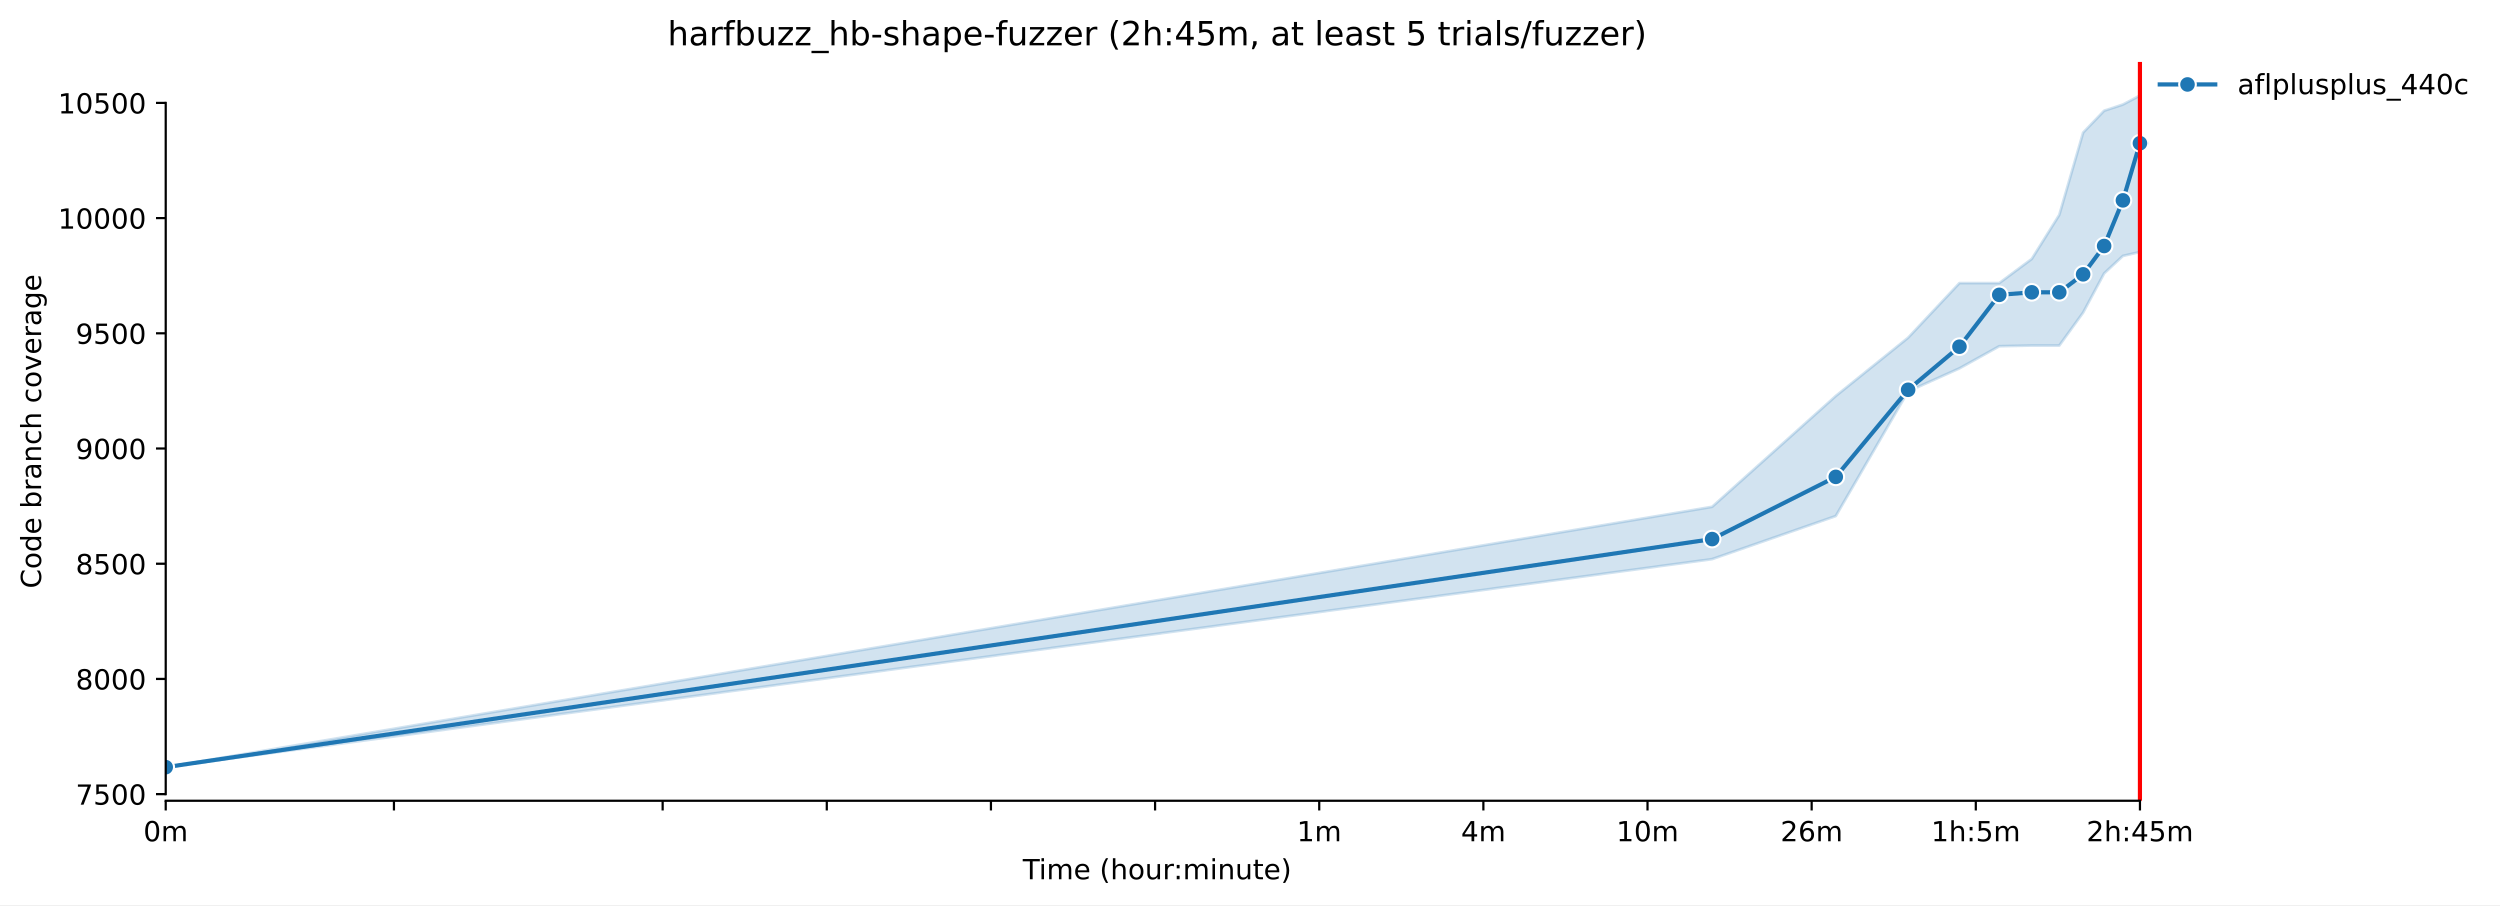
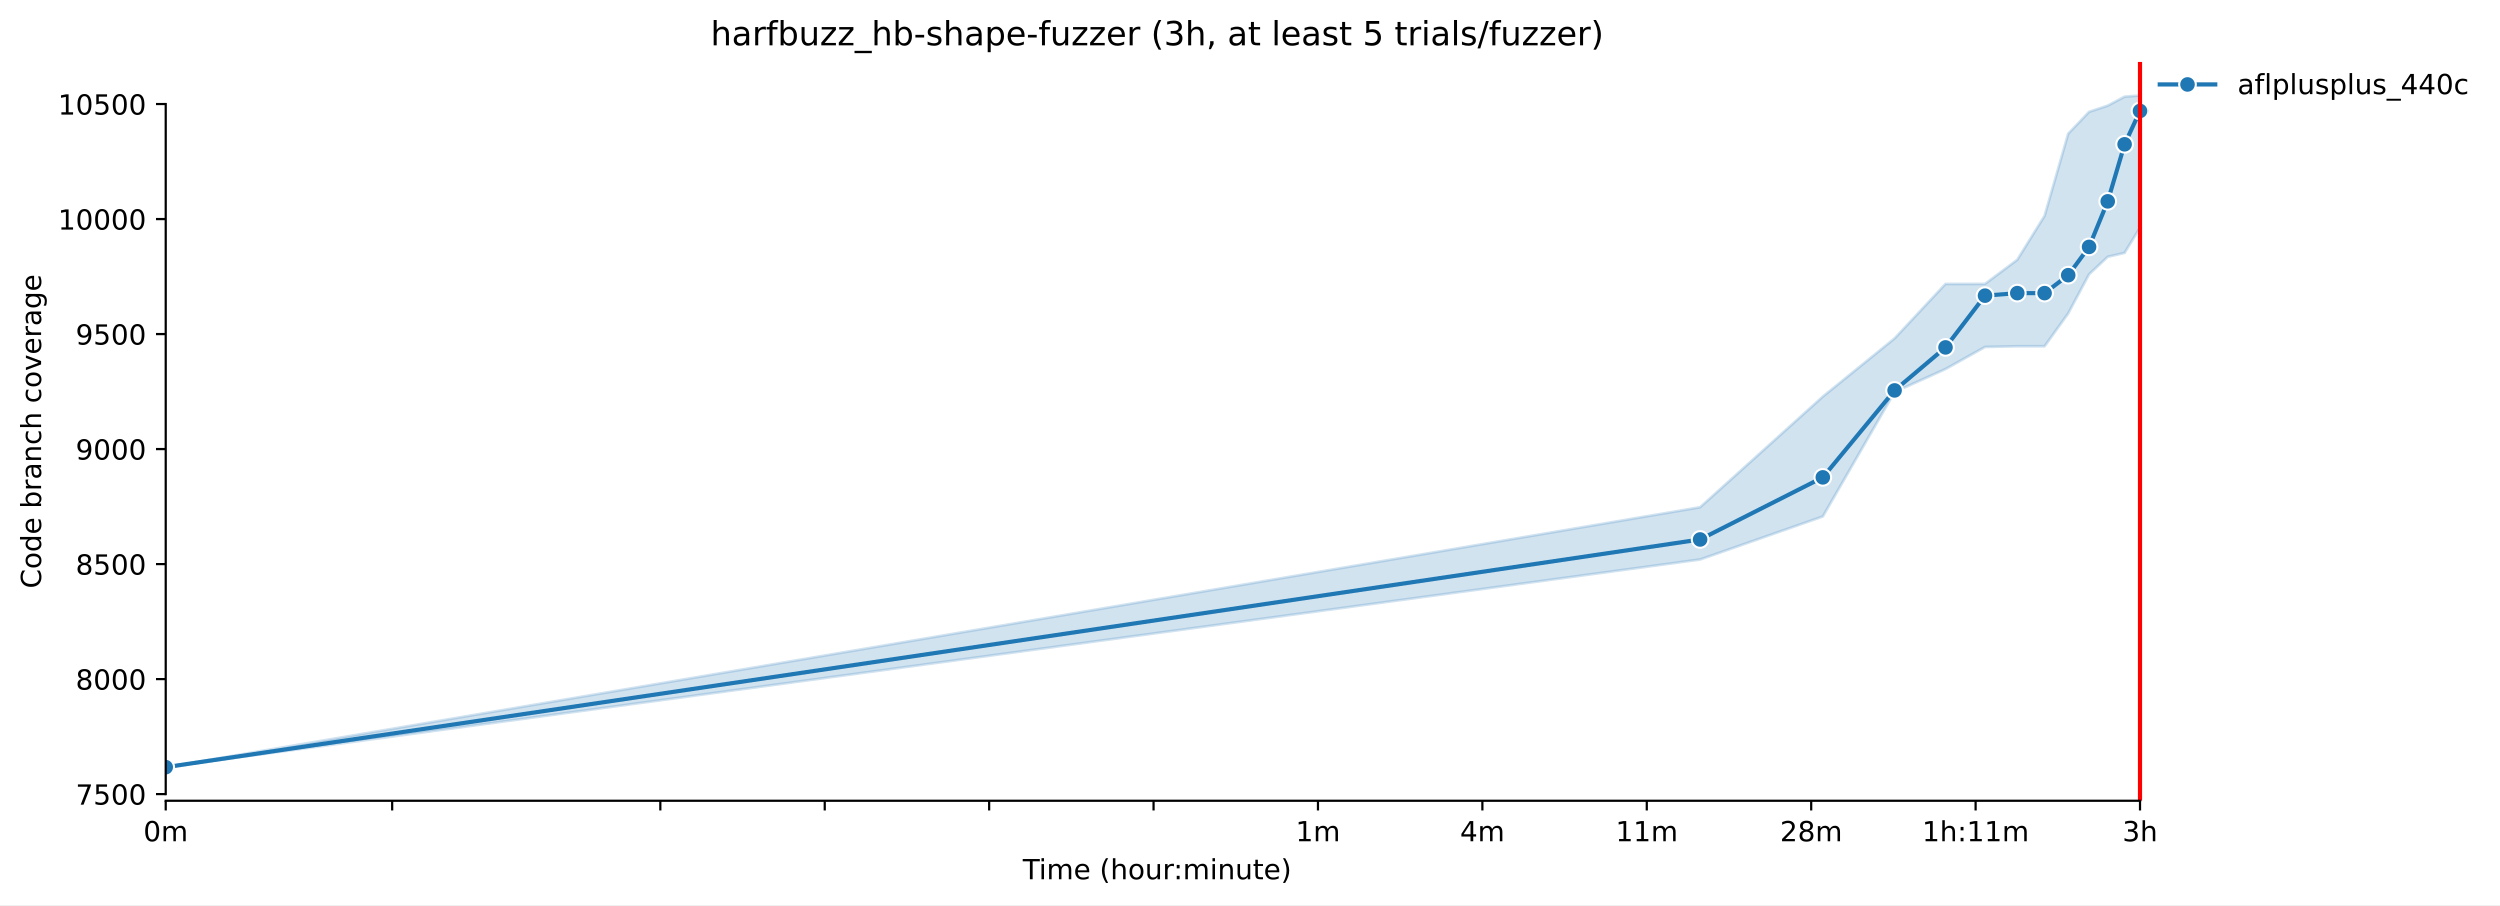
<svg xmlns="http://www.w3.org/2000/svg" xmlns:xlink="http://www.w3.org/1999/xlink" width="900.49pt" height="325.986pt" viewBox="0 0 900.49 325.986" version="1.1">
  <defs>
    <style type="text/css">*{stroke-linejoin: round; stroke-linecap: butt}</style>
  </defs>
  <g id="figure_1">
    <g id="patch_1">
      <path d="M 0 325.986  L 900.49 325.986  L 900.49 0  L 0 0  z " style="fill: #ffffff" />
    </g>
    <g id="axes_1">
      <g id="patch_2">
        <path d="M 59.691 288.43  L 773.931 288.43  L 773.931 22.318  L 59.691 22.318  z " style="fill: #ffffff" />
      </g>
      <g id="FillBetweenPolyCollection_1">
        <defs>
-           <path id="m57b47c6825" d="M 59.691 -49.652  L 59.691 -49.652  L 616.7 -124.594  L 661.243 -140.113  L 687.3 -185.011  L 705.787 -193.31  L 720.127 -201.278  L 731.843 -201.527  L 741.749 -201.527  L 750.331 -213.394  L 757.9 -227.503  L 764.67 -233.81  L 770.795 -235.221  L 770.795 -291.572  L 770.795 -291.572  L 764.67 -288.336  L 757.9 -286.095  L 750.331 -278.211  L 741.749 -248.583  L 731.843 -232.731  L 720.127 -224.017  L 705.787 -224.017  L 687.3 -204.348  L 661.243 -183.351  L 616.7 -143.433  L 59.691 -49.652  z " style="stroke: #1f77b4; stroke-opacity: 0.2" />
+           <path id="m5be5768581" d="M 59.691 -49.652  L 59.691 -49.652  L 612.373 -124.465  L 656.571 -139.958  L 682.424 -184.779  L 700.768 -193.064  L 714.997 -201.018  L 726.622 -201.266  L 736.451 -201.266  L 744.966 -213.114  L 752.476 -227.198  L 759.194 -233.495  L 765.271 -234.903  L 770.82 -244.017  L 770.82 -291.572  L 770.82 -291.572  L 765.271 -291.158  L 759.194 -287.927  L 752.476 -285.69  L 744.966 -277.819  L 736.451 -248.242  L 726.622 -232.418  L 714.997 -223.719  L 700.768 -223.719  L 682.424 -204.083  L 656.571 -183.122  L 612.373 -143.272  L 59.691 -49.652  z " style="stroke: #1f77b4; stroke-opacity: 0.2" />
        </defs>
-         <g clip-path="url(#pa9c068eea1)">
-           <use xlink:href="#m57b47c6825" x="0" y="325.986" style="fill: #1f77b4; fill-opacity: 0.2; stroke: #1f77b4; stroke-opacity: 0.2" />
+         <g clip-path="url(#p8cf4a9b696)">
+           <use xlink:href="#m5be5768581" x="0" y="325.986" style="fill: #1f77b4; fill-opacity: 0.2; stroke: #1f77b4; stroke-opacity: 0.2" />
        </g>
      </g>
      <g id="matplotlib.axis_1">
        <g id="xtick_1">
          <g id="line2d_1">
            <defs>
-               <path id="mc3b0ca93c4" d="M 0 0  L 0 3.5  " style="stroke: #000000; stroke-width: 0.8" />
+               <path id="m1647b736de" d="M 0 0  L 0 3.5  " style="stroke: #000000; stroke-width: 0.8" />
            </defs>
            <g>
-               <use xlink:href="#mc3b0ca93c4" x="59.691" y="288.43" style="stroke: #000000; stroke-width: 0.8" />
+               <use xlink:href="#m1647b736de" x="59.691" y="288.43" style="stroke: #000000; stroke-width: 0.8" />
            </g>
          </g>
          <g id="text_1">
            <g transform="translate(51.63906 303.0286) scale(0.1 -0.1)">
              <defs>
                <path id="DejaVuSans-30" d="M 2034 4250  Q 1547 4250 1301 3770  Q 1056 3291 1056 2328  Q 1056 1369 1301 889  Q 1547 409 2034 409  Q 2525 409 2770 889  Q 3016 1369 3016 2328  Q 3016 3291 2770 3770  Q 2525 4250 2034 4250  z M 2034 4750  Q 2819 4750 3233 4129  Q 3647 3509 3647 2328  Q 3647 1150 3233 529  Q 2819 -91 2034 -91  Q 1250 -91 836 529  Q 422 1150 422 2328  Q 422 3509 836 4129  Q 1250 4750 2034 4750  z " transform="scale(0.015625)" />
                <path id="DejaVuSans-6d" d="M 3328 2828  Q 3544 3216 3844 3400  Q 4144 3584 4550 3584  Q 5097 3584 5394 3201  Q 5691 2819 5691 2113  L 5691 0  L 5113 0  L 5113 2094  Q 5113 2597 4934 2840  Q 4756 3084 4391 3084  Q 3944 3084 3684 2787  Q 3425 2491 3425 1978  L 3425 0  L 2847 0  L 2847 2094  Q 2847 2600 2669 2842  Q 2491 3084 2119 3084  Q 1678 3084 1418 2786  Q 1159 2488 1159 1978  L 1159 0  L 581 0  L 581 3500  L 1159 3500  L 1159 2956  Q 1356 3278 1631 3431  Q 1906 3584 2284 3584  Q 2666 3584 2933 3390  Q 3200 3197 3328 2828  z " transform="scale(0.015625)" />
              </defs>
              <use xlink:href="#DejaVuSans-30" />
              <use xlink:href="#DejaVuSans-6d" transform="translate(63.62305 0)" />
            </g>
          </g>
        </g>
        <g id="xtick_2">
          <g id="line2d_2">
            <g>
-               <use xlink:href="#mc3b0ca93c4" x="141.897" y="288.43" style="stroke: #000000; stroke-width: 0.8" />
+               <use xlink:href="#m1647b736de" x="141.258" y="288.43" style="stroke: #000000; stroke-width: 0.8" />
            </g>
          </g>
        </g>
        <g id="xtick_3">
          <g id="line2d_3">
            <g>
-               <use xlink:href="#mc3b0ca93c4" x="238.683" y="288.43" style="stroke: #000000; stroke-width: 0.8" />
+               <use xlink:href="#m1647b736de" x="237.847" y="288.43" style="stroke: #000000; stroke-width: 0.8" />
            </g>
          </g>
        </g>
        <g id="xtick_4">
          <g id="line2d_4">
            <g>
-               <use xlink:href="#mc3b0ca93c4" x="297.807" y="288.43" style="stroke: #000000; stroke-width: 0.8" />
+               <use xlink:href="#m1647b736de" x="297.067" y="288.43" style="stroke: #000000; stroke-width: 0.8" />
            </g>
          </g>
        </g>
        <g id="xtick_5">
          <g id="line2d_5">
            <g>
-               <use xlink:href="#mc3b0ca93c4" x="356.932" y="288.43" style="stroke: #000000; stroke-width: 0.8" />
+               <use xlink:href="#m1647b736de" x="356.287" y="288.43" style="stroke: #000000; stroke-width: 0.8" />
            </g>
          </g>
        </g>
        <g id="xtick_6">
          <g id="line2d_6">
            <g>
-               <use xlink:href="#mc3b0ca93c4" x="416.056" y="288.43" style="stroke: #000000; stroke-width: 0.8" />
+               <use xlink:href="#m1647b736de" x="415.507" y="288.43" style="stroke: #000000; stroke-width: 0.8" />
            </g>
          </g>
        </g>
        <g id="xtick_7">
          <g id="line2d_7">
            <g>
-               <use xlink:href="#mc3b0ca93c4" x="475.18" y="288.43" style="stroke: #000000; stroke-width: 0.8" />
+               <use xlink:href="#m1647b736de" x="474.727" y="288.43" style="stroke: #000000; stroke-width: 0.8" />
            </g>
          </g>
          <g id="text_2">
-             <g transform="translate(467.1287 303.0286) scale(0.1 -0.1)">
+             <g transform="translate(466.675 303.0286) scale(0.1 -0.1)">
              <defs>
                <path id="DejaVuSans-31" d="M 794 531  L 1825 531  L 1825 4091  L 703 3866  L 703 4441  L 1819 4666  L 2450 4666  L 2450 531  L 3481 531  L 3481 0  L 794 0  L 794 531  z " transform="scale(0.015625)" />
              </defs>
              <use xlink:href="#DejaVuSans-31" />
              <use xlink:href="#DejaVuSans-6d" transform="translate(63.62305 0)" />
            </g>
          </g>
        </g>
        <g id="xtick_8">
          <g id="line2d_8">
            <g>
-               <use xlink:href="#mc3b0ca93c4" x="534.305" y="288.43" style="stroke: #000000; stroke-width: 0.8" />
+               <use xlink:href="#m1647b736de" x="533.946" y="288.43" style="stroke: #000000; stroke-width: 0.8" />
            </g>
          </g>
          <g id="text_3">
-             <g transform="translate(526.253 303.0286) scale(0.1 -0.1)">
+             <g transform="translate(525.8948 303.0286) scale(0.1 -0.1)">
              <defs>
                <path id="DejaVuSans-34" d="M 2419 4116  L 825 1625  L 2419 1625  L 2419 4116  z M 2253 4666  L 3047 4666  L 3047 1625  L 3713 1625  L 3713 1100  L 3047 1100  L 3047 0  L 2419 0  L 2419 1100  L 313 1100  L 313 1709  L 2253 4666  z " transform="scale(0.015625)" />
              </defs>
              <use xlink:href="#DejaVuSans-34" />
              <use xlink:href="#DejaVuSans-6d" transform="translate(63.62305 0)" />
            </g>
          </g>
        </g>
        <g id="xtick_9">
          <g id="line2d_9">
            <g>
-               <use xlink:href="#mc3b0ca93c4" x="593.429" y="288.43" style="stroke: #000000; stroke-width: 0.8" />
+               <use xlink:href="#m1647b736de" x="593.166" y="288.43" style="stroke: #000000; stroke-width: 0.8" />
            </g>
          </g>
          <g id="text_4">
-             <g transform="translate(582.196 303.0286) scale(0.1 -0.1)">
+             <g transform="translate(581.9333 303.0286) scale(0.1 -0.1)">
              <use xlink:href="#DejaVuSans-31" />
-               <use xlink:href="#DejaVuSans-30" transform="translate(63.62305 0)" />
+               <use xlink:href="#DejaVuSans-31" transform="translate(63.62305 0)" />
              <use xlink:href="#DejaVuSans-6d" transform="translate(127.2461 0)" />
            </g>
          </g>
        </g>
        <g id="xtick_10">
          <g id="line2d_10">
            <g>
-               <use xlink:href="#mc3b0ca93c4" x="652.553" y="288.43" style="stroke: #000000; stroke-width: 0.8" />
+               <use xlink:href="#m1647b736de" x="652.386" y="288.43" style="stroke: #000000; stroke-width: 0.8" />
            </g>
          </g>
          <g id="text_5">
-             <g transform="translate(641.3203 303.0286) scale(0.1 -0.1)">
+             <g transform="translate(641.1531 303.0286) scale(0.1 -0.1)">
              <defs>
                <path id="DejaVuSans-32" d="M 1228 531  L 3431 531  L 3431 0  L 469 0  L 469 531  Q 828 903 1448 1529  Q 2069 2156 2228 2338  Q 2531 2678 2651 2914  Q 2772 3150 2772 3378  Q 2772 3750 2511 3984  Q 2250 4219 1831 4219  Q 1534 4219 1204 4116  Q 875 4013 500 3803  L 500 4441  Q 881 4594 1212 4672  Q 1544 4750 1819 4750  Q 2544 4750 2975 4387  Q 3406 4025 3406 3419  Q 3406 3131 3298 2873  Q 3191 2616 2906 2266  Q 2828 2175 2409 1742  Q 1991 1309 1228 531  z " transform="scale(0.015625)" />
-                 <path id="DejaVuSans-36" d="M 2113 2584  Q 1688 2584 1439 2293  Q 1191 2003 1191 1497  Q 1191 994 1439 701  Q 1688 409 2113 409  Q 2538 409 2786 701  Q 3034 994 3034 1497  Q 3034 2003 2786 2293  Q 2538 2584 2113 2584  z M 3366 4563  L 3366 3988  Q 3128 4100 2886 4159  Q 2644 4219 2406 4219  Q 1781 4219 1451 3797  Q 1122 3375 1075 2522  Q 1259 2794 1537 2939  Q 1816 3084 2150 3084  Q 2853 3084 3261 2657  Q 3669 2231 3669 1497  Q 3669 778 3244 343  Q 2819 -91 2113 -91  Q 1303 -91 875 529  Q 447 1150 447 2328  Q 447 3434 972 4092  Q 1497 4750 2381 4750  Q 2619 4750 2861 4703  Q 3103 4656 3366 4563  z " transform="scale(0.015625)" />
+                 <path id="DejaVuSans-38" d="M 2034 2216  Q 1584 2216 1326 1975  Q 1069 1734 1069 1313  Q 1069 891 1326 650  Q 1584 409 2034 409  Q 2484 409 2743 651  Q 3003 894 3003 1313  Q 3003 1734 2745 1975  Q 2488 2216 2034 2216  z M 1403 2484  Q 997 2584 770 2862  Q 544 3141 544 3541  Q 544 4100 942 4425  Q 1341 4750 2034 4750  Q 2731 4750 3128 4425  Q 3525 4100 3525 3541  Q 3525 3141 3298 2862  Q 3072 2584 2669 2484  Q 3125 2378 3379 2068  Q 3634 1759 3634 1313  Q 3634 634 3220 271  Q 2806 -91 2034 -91  Q 1263 -91 848 271  Q 434 634 434 1313  Q 434 1759 690 2068  Q 947 2378 1403 2484  z M 1172 3481  Q 1172 3119 1398 2916  Q 1625 2713 2034 2713  Q 2441 2713 2670 2916  Q 2900 3119 2900 3481  Q 2900 3844 2670 4047  Q 2441 4250 2034 4250  Q 1625 4250 1398 4047  Q 1172 3844 1172 3481  z " transform="scale(0.015625)" />
              </defs>
              <use xlink:href="#DejaVuSans-32" />
-               <use xlink:href="#DejaVuSans-36" transform="translate(63.62305 0)" />
+               <use xlink:href="#DejaVuSans-38" transform="translate(63.62305 0)" />
              <use xlink:href="#DejaVuSans-6d" transform="translate(127.2461 0)" />
            </g>
          </g>
        </g>
        <g id="xtick_11">
          <g id="line2d_11">
            <g>
-               <use xlink:href="#mc3b0ca93c4" x="711.677" y="288.43" style="stroke: #000000; stroke-width: 0.8" />
+               <use xlink:href="#m1647b736de" x="711.606" y="288.43" style="stroke: #000000; stroke-width: 0.8" />
            </g>
          </g>
          <g id="text_6">
-             <g transform="translate(695.5915 303.0286) scale(0.1 -0.1)">
+             <g transform="translate(692.3385 303.0286) scale(0.1 -0.1)">
              <defs>
                <path id="DejaVuSans-68" d="M 3513 2113  L 3513 0  L 2938 0  L 2938 2094  Q 2938 2591 2744 2837  Q 2550 3084 2163 3084  Q 1697 3084 1428 2787  Q 1159 2491 1159 1978  L 1159 0  L 581 0  L 581 4863  L 1159 4863  L 1159 2956  Q 1366 3272 1645 3428  Q 1925 3584 2291 3584  Q 2894 3584 3203 3211  Q 3513 2838 3513 2113  z " transform="scale(0.015625)" />
                <path id="DejaVuSans-3a" d="M 750 794  L 1409 794  L 1409 0  L 750 0  L 750 794  z M 750 3309  L 1409 3309  L 1409 2516  L 750 2516  L 750 3309  z " transform="scale(0.015625)" />
-                 <path id="DejaVuSans-35" d="M 691 4666  L 3169 4666  L 3169 4134  L 1269 4134  L 1269 2991  Q 1406 3038 1543 3061  Q 1681 3084 1819 3084  Q 2600 3084 3056 2656  Q 3513 2228 3513 1497  Q 3513 744 3044 326  Q 2575 -91 1722 -91  Q 1428 -91 1123 -41  Q 819 9 494 109  L 494 744  Q 775 591 1075 516  Q 1375 441 1709 441  Q 2250 441 2565 725  Q 2881 1009 2881 1497  Q 2881 1984 2565 2268  Q 2250 2553 1709 2553  Q 1456 2553 1204 2497  Q 953 2441 691 2322  L 691 4666  z " transform="scale(0.015625)" />
              </defs>
              <use xlink:href="#DejaVuSans-31" />
              <use xlink:href="#DejaVuSans-68" transform="translate(63.62305 0)" />
              <use xlink:href="#DejaVuSans-3a" transform="translate(127.002 0)" />
-               <use xlink:href="#DejaVuSans-35" transform="translate(160.6934 0)" />
-               <use xlink:href="#DejaVuSans-6d" transform="translate(224.3164 0)" />
+               <use xlink:href="#DejaVuSans-31" transform="translate(160.6934 0)" />
+               <use xlink:href="#DejaVuSans-31" transform="translate(224.3164 0)" />
+               <use xlink:href="#DejaVuSans-6d" transform="translate(287.9395 0)" />
            </g>
          </g>
        </g>
        <g id="xtick_12">
          <g id="line2d_12">
            <g>
-               <use xlink:href="#mc3b0ca93c4" x="770.802" y="288.43" style="stroke: #000000; stroke-width: 0.8" />
+               <use xlink:href="#m1647b736de" x="770.825" y="288.43" style="stroke: #000000; stroke-width: 0.8" />
            </g>
          </g>
          <g id="text_7">
-             <g transform="translate(751.5345 303.0286) scale(0.1 -0.1)">
-               <use xlink:href="#DejaVuSans-32" />
+             <g transform="translate(764.4755 303.0286) scale(0.1 -0.1)">
+               <defs>
+                 <path id="DejaVuSans-33" d="M 2597 2516  Q 3050 2419 3304 2112  Q 3559 1806 3559 1356  Q 3559 666 3084 287  Q 2609 -91 1734 -91  Q 1441 -91 1130 -33  Q 819 25 488 141  L 488 750  Q 750 597 1062 519  Q 1375 441 1716 441  Q 2309 441 2620 675  Q 2931 909 2931 1356  Q 2931 1769 2642 2001  Q 2353 2234 1838 2234  L 1294 2234  L 1294 2753  L 1863 2753  Q 2328 2753 2575 2939  Q 2822 3125 2822 3475  Q 2822 3834 2567 4026  Q 2313 4219 1838 4219  Q 1578 4219 1281 4162  Q 984 4106 628 3988  L 628 4550  Q 988 4650 1302 4700  Q 1616 4750 1894 4750  Q 2613 4750 3031 4423  Q 3450 4097 3450 3541  Q 3450 3153 3228 2886  Q 3006 2619 2597 2516  z " transform="scale(0.015625)" />
+               </defs>
+               <use xlink:href="#DejaVuSans-33" />
              <use xlink:href="#DejaVuSans-68" transform="translate(63.62305 0)" />
-               <use xlink:href="#DejaVuSans-3a" transform="translate(127.002 0)" />
-               <use xlink:href="#DejaVuSans-34" transform="translate(160.6934 0)" />
-               <use xlink:href="#DejaVuSans-35" transform="translate(224.3164 0)" />
-               <use xlink:href="#DejaVuSans-6d" transform="translate(287.9395 0)" />
            </g>
          </g>
        </g>
        <g id="text_8">
          <g transform="translate(368.4036 316.7067) scale(0.1 -0.1)">
            <defs>
              <path id="DejaVuSans-54" d="M -19 4666  L 3928 4666  L 3928 4134  L 2272 4134  L 2272 0  L 1638 0  L 1638 4134  L -19 4134  L -19 4666  z " transform="scale(0.015625)" />
              <path id="DejaVuSans-69" d="M 603 3500  L 1178 3500  L 1178 0  L 603 0  L 603 3500  z M 603 4863  L 1178 4863  L 1178 4134  L 603 4134  L 603 4863  z " transform="scale(0.015625)" />
              <path id="DejaVuSans-65" d="M 3597 1894  L 3597 1613  L 953 1613  Q 991 1019 1311 708  Q 1631 397 2203 397  Q 2534 397 2845 478  Q 3156 559 3463 722  L 3463 178  Q 3153 47 2828 -22  Q 2503 -91 2169 -91  Q 1331 -91 842 396  Q 353 884 353 1716  Q 353 2575 817 3079  Q 1281 3584 2069 3584  Q 2775 3584 3186 3129  Q 3597 2675 3597 1894  z M 3022 2063  Q 3016 2534 2758 2815  Q 2500 3097 2075 3097  Q 1594 3097 1305 2825  Q 1016 2553 972 2059  L 3022 2063  z " transform="scale(0.015625)" />
              <path id="DejaVuSans-20" transform="scale(0.015625)" />
              <path id="DejaVuSans-28" d="M 1984 4856  Q 1566 4138 1362 3434  Q 1159 2731 1159 2009  Q 1159 1288 1364 580  Q 1569 -128 1984 -844  L 1484 -844  Q 1016 -109 783 600  Q 550 1309 550 2009  Q 550 2706 781 3412  Q 1013 4119 1484 4856  L 1984 4856  z " transform="scale(0.015625)" />
              <path id="DejaVuSans-6f" d="M 1959 3097  Q 1497 3097 1228 2736  Q 959 2375 959 1747  Q 959 1119 1226 758  Q 1494 397 1959 397  Q 2419 397 2687 759  Q 2956 1122 2956 1747  Q 2956 2369 2687 2733  Q 2419 3097 1959 3097  z M 1959 3584  Q 2709 3584 3137 3096  Q 3566 2609 3566 1747  Q 3566 888 3137 398  Q 2709 -91 1959 -91  Q 1206 -91 779 398  Q 353 888 353 1747  Q 353 2609 779 3096  Q 1206 3584 1959 3584  z " transform="scale(0.015625)" />
              <path id="DejaVuSans-75" d="M 544 1381  L 544 3500  L 1119 3500  L 1119 1403  Q 1119 906 1312 657  Q 1506 409 1894 409  Q 2359 409 2629 706  Q 2900 1003 2900 1516  L 2900 3500  L 3475 3500  L 3475 0  L 2900 0  L 2900 538  Q 2691 219 2414 64  Q 2138 -91 1772 -91  Q 1169 -91 856 284  Q 544 659 544 1381  z M 1991 3584  L 1991 3584  z " transform="scale(0.015625)" />
              <path id="DejaVuSans-72" d="M 2631 2963  Q 2534 3019 2420 3045  Q 2306 3072 2169 3072  Q 1681 3072 1420 2755  Q 1159 2438 1159 1844  L 1159 0  L 581 0  L 581 3500  L 1159 3500  L 1159 2956  Q 1341 3275 1631 3429  Q 1922 3584 2338 3584  Q 2397 3584 2469 3576  Q 2541 3569 2628 3553  L 2631 2963  z " transform="scale(0.015625)" />
              <path id="DejaVuSans-6e" d="M 3513 2113  L 3513 0  L 2938 0  L 2938 2094  Q 2938 2591 2744 2837  Q 2550 3084 2163 3084  Q 1697 3084 1428 2787  Q 1159 2491 1159 1978  L 1159 0  L 581 0  L 581 3500  L 1159 3500  L 1159 2956  Q 1366 3272 1645 3428  Q 1925 3584 2291 3584  Q 2894 3584 3203 3211  Q 3513 2838 3513 2113  z " transform="scale(0.015625)" />
              <path id="DejaVuSans-74" d="M 1172 4494  L 1172 3500  L 2356 3500  L 2356 3053  L 1172 3053  L 1172 1153  Q 1172 725 1289 603  Q 1406 481 1766 481  L 2356 481  L 2356 0  L 1766 0  Q 1100 0 847 248  Q 594 497 594 1153  L 594 3053  L 172 3053  L 172 3500  L 594 3500  L 594 4494  L 1172 4494  z " transform="scale(0.015625)" />
              <path id="DejaVuSans-29" d="M 513 4856  L 1013 4856  Q 1481 4119 1714 3412  Q 1947 2706 1947 2009  Q 1947 1309 1714 600  Q 1481 -109 1013 -844  L 513 -844  Q 928 -128 1133 580  Q 1338 1288 1338 2009  Q 1338 2731 1133 3434  Q 928 4138 513 4856  z " transform="scale(0.015625)" />
            </defs>
            <use xlink:href="#DejaVuSans-54" />
            <use xlink:href="#DejaVuSans-69" transform="translate(57.95898 0)" />
            <use xlink:href="#DejaVuSans-6d" transform="translate(85.74219 0)" />
            <use xlink:href="#DejaVuSans-65" transform="translate(183.1543 0)" />
            <use xlink:href="#DejaVuSans-20" transform="translate(244.6777 0)" />
            <use xlink:href="#DejaVuSans-28" transform="translate(276.4648 0)" />
            <use xlink:href="#DejaVuSans-68" transform="translate(315.4785 0)" />
            <use xlink:href="#DejaVuSans-6f" transform="translate(378.8574 0)" />
            <use xlink:href="#DejaVuSans-75" transform="translate(440.0391 0)" />
            <use xlink:href="#DejaVuSans-72" transform="translate(503.418 0)" />
            <use xlink:href="#DejaVuSans-3a" transform="translate(542.7812 0)" />
            <use xlink:href="#DejaVuSans-6d" transform="translate(576.4727 0)" />
            <use xlink:href="#DejaVuSans-69" transform="translate(673.8848 0)" />
            <use xlink:href="#DejaVuSans-6e" transform="translate(701.668 0)" />
            <use xlink:href="#DejaVuSans-75" transform="translate(765.0469 0)" />
            <use xlink:href="#DejaVuSans-74" transform="translate(828.4258 0)" />
            <use xlink:href="#DejaVuSans-65" transform="translate(867.6348 0)" />
            <use xlink:href="#DejaVuSans-29" transform="translate(929.1582 0)" />
          </g>
        </g>
      </g>
      <g id="matplotlib.axis_2">
        <g id="ytick_1">
          <g id="line2d_13">
            <defs>
-               <path id="m7dcc75c74d" d="M 0 0  L -3.5 0  " style="stroke: #000000; stroke-width: 0.8" />
+               <path id="m8c18993a2e" d="M 0 0  L -3.5 0  " style="stroke: #000000; stroke-width: 0.8" />
            </defs>
            <g>
-               <use xlink:href="#m7dcc75c74d" x="59.691" y="286.044" style="stroke: #000000; stroke-width: 0.8" />
+               <use xlink:href="#m8c18993a2e" x="59.691" y="286.027" style="stroke: #000000; stroke-width: 0.8" />
            </g>
          </g>
          <g id="text_9">
-             <g transform="translate(27.24063 289.8433) scale(0.1 -0.1)">
+             <g transform="translate(27.24063 289.8267) scale(0.1 -0.1)">
              <defs>
                <path id="DejaVuSans-37" d="M 525 4666  L 3525 4666  L 3525 4397  L 1831 0  L 1172 0  L 2766 4134  L 525 4134  L 525 4666  z " transform="scale(0.015625)" />
+                 <path id="DejaVuSans-35" d="M 691 4666  L 3169 4666  L 3169 4134  L 1269 4134  L 1269 2991  Q 1406 3038 1543 3061  Q 1681 3084 1819 3084  Q 2600 3084 3056 2656  Q 3513 2228 3513 1497  Q 3513 744 3044 326  Q 2575 -91 1722 -91  Q 1428 -91 1123 -41  Q 819 9 494 109  L 494 744  Q 775 591 1075 516  Q 1375 441 1709 441  Q 2250 441 2565 725  Q 2881 1009 2881 1497  Q 2881 1984 2565 2268  Q 2250 2553 1709 2553  Q 1456 2553 1204 2497  Q 953 2441 691 2322  L 691 4666  z " transform="scale(0.015625)" />
              </defs>
              <use xlink:href="#DejaVuSans-37" />
              <use xlink:href="#DejaVuSans-35" transform="translate(63.62305 0)" />
              <use xlink:href="#DejaVuSans-30" transform="translate(127.2461 0)" />
              <use xlink:href="#DejaVuSans-30" transform="translate(190.8691 0)" />
            </g>
          </g>
        </g>
        <g id="ytick_2">
          <g id="line2d_14">
            <g>
-               <use xlink:href="#m7dcc75c74d" x="59.691" y="244.548" style="stroke: #000000; stroke-width: 0.8" />
+               <use xlink:href="#m8c18993a2e" x="59.691" y="244.603" style="stroke: #000000; stroke-width: 0.8" />
            </g>
          </g>
          <g id="text_10">
-             <g transform="translate(27.24063 248.3476) scale(0.1 -0.1)">
-               <defs>
-                 <path id="DejaVuSans-38" d="M 2034 2216  Q 1584 2216 1326 1975  Q 1069 1734 1069 1313  Q 1069 891 1326 650  Q 1584 409 2034 409  Q 2484 409 2743 651  Q 3003 894 3003 1313  Q 3003 1734 2745 1975  Q 2488 2216 2034 2216  z M 1403 2484  Q 997 2584 770 2862  Q 544 3141 544 3541  Q 544 4100 942 4425  Q 1341 4750 2034 4750  Q 2731 4750 3128 4425  Q 3525 4100 3525 3541  Q 3525 3141 3298 2862  Q 3072 2584 2669 2484  Q 3125 2378 3379 2068  Q 3634 1759 3634 1313  Q 3634 634 3220 271  Q 2806 -91 2034 -91  Q 1263 -91 848 271  Q 434 634 434 1313  Q 434 1759 690 2068  Q 947 2378 1403 2484  z M 1172 3481  Q 1172 3119 1398 2916  Q 1625 2713 2034 2713  Q 2441 2713 2670 2916  Q 2900 3119 2900 3481  Q 2900 3844 2670 4047  Q 2441 4250 2034 4250  Q 1625 4250 1398 4047  Q 1172 3844 1172 3481  z " transform="scale(0.015625)" />
-               </defs>
+             <g transform="translate(27.24063 248.4021) scale(0.1 -0.1)">
              <use xlink:href="#DejaVuSans-38" />
              <use xlink:href="#DejaVuSans-30" transform="translate(63.62305 0)" />
              <use xlink:href="#DejaVuSans-30" transform="translate(127.2461 0)" />
              <use xlink:href="#DejaVuSans-30" transform="translate(190.8691 0)" />
            </g>
          </g>
        </g>
        <g id="ytick_3">
          <g id="line2d_15">
            <g>
-               <use xlink:href="#m7dcc75c74d" x="59.691" y="203.053" style="stroke: #000000; stroke-width: 0.8" />
+               <use xlink:href="#m8c18993a2e" x="59.691" y="203.178" style="stroke: #000000; stroke-width: 0.8" />
            </g>
          </g>
          <g id="text_11">
-             <g transform="translate(27.24063 206.8519) scale(0.1 -0.1)">
+             <g transform="translate(27.24063 206.9774) scale(0.1 -0.1)">
              <use xlink:href="#DejaVuSans-38" />
              <use xlink:href="#DejaVuSans-35" transform="translate(63.62305 0)" />
              <use xlink:href="#DejaVuSans-30" transform="translate(127.2461 0)" />
              <use xlink:href="#DejaVuSans-30" transform="translate(190.8691 0)" />
            </g>
          </g>
        </g>
        <g id="ytick_4">
          <g id="line2d_16">
            <g>
-               <use xlink:href="#m7dcc75c74d" x="59.691" y="161.557" style="stroke: #000000; stroke-width: 0.8" />
+               <use xlink:href="#m8c18993a2e" x="59.691" y="161.754" style="stroke: #000000; stroke-width: 0.8" />
            </g>
          </g>
          <g id="text_12">
-             <g transform="translate(27.24063 165.3562) scale(0.1 -0.1)">
+             <g transform="translate(27.24063 165.5527) scale(0.1 -0.1)">
              <defs>
                <path id="DejaVuSans-39" d="M 703 97  L 703 672  Q 941 559 1184 500  Q 1428 441 1663 441  Q 2288 441 2617 861  Q 2947 1281 2994 2138  Q 2813 1869 2534 1725  Q 2256 1581 1919 1581  Q 1219 1581 811 2004  Q 403 2428 403 3163  Q 403 3881 828 4315  Q 1253 4750 1959 4750  Q 2769 4750 3195 4129  Q 3622 3509 3622 2328  Q 3622 1225 3098 567  Q 2575 -91 1691 -91  Q 1453 -91 1209 -44  Q 966 3 703 97  z M 1959 2075  Q 2384 2075 2632 2365  Q 2881 2656 2881 3163  Q 2881 3666 2632 3958  Q 2384 4250 1959 4250  Q 1534 4250 1286 3958  Q 1038 3666 1038 3163  Q 1038 2656 1286 2365  Q 1534 2075 1959 2075  z " transform="scale(0.015625)" />
              </defs>
              <use xlink:href="#DejaVuSans-39" />
              <use xlink:href="#DejaVuSans-30" transform="translate(63.62305 0)" />
              <use xlink:href="#DejaVuSans-30" transform="translate(127.2461 0)" />
              <use xlink:href="#DejaVuSans-30" transform="translate(190.8691 0)" />
            </g>
          </g>
        </g>
        <g id="ytick_5">
          <g id="line2d_17">
            <g>
-               <use xlink:href="#m7dcc75c74d" x="59.691" y="120.061" style="stroke: #000000; stroke-width: 0.8" />
+               <use xlink:href="#m8c18993a2e" x="59.691" y="120.329" style="stroke: #000000; stroke-width: 0.8" />
            </g>
          </g>
          <g id="text_13">
-             <g transform="translate(27.24063 123.8605) scale(0.1 -0.1)">
+             <g transform="translate(27.24063 124.1281) scale(0.1 -0.1)">
              <use xlink:href="#DejaVuSans-39" />
              <use xlink:href="#DejaVuSans-35" transform="translate(63.62305 0)" />
              <use xlink:href="#DejaVuSans-30" transform="translate(127.2461 0)" />
              <use xlink:href="#DejaVuSans-30" transform="translate(190.8691 0)" />
            </g>
          </g>
        </g>
        <g id="ytick_6">
          <g id="line2d_18">
            <g>
-               <use xlink:href="#m7dcc75c74d" x="59.691" y="78.566" style="stroke: #000000; stroke-width: 0.8" />
+               <use xlink:href="#m8c18993a2e" x="59.691" y="78.904" style="stroke: #000000; stroke-width: 0.8" />
            </g>
          </g>
          <g id="text_14">
-             <g transform="translate(20.87813 82.36478) scale(0.1 -0.1)">
+             <g transform="translate(20.87813 82.70343) scale(0.1 -0.1)">
              <use xlink:href="#DejaVuSans-31" />
              <use xlink:href="#DejaVuSans-30" transform="translate(63.62305 0)" />
              <use xlink:href="#DejaVuSans-30" transform="translate(127.2461 0)" />
              <use xlink:href="#DejaVuSans-30" transform="translate(190.8691 0)" />
              <use xlink:href="#DejaVuSans-30" transform="translate(254.4922 0)" />
            </g>
          </g>
        </g>
        <g id="ytick_7">
          <g id="line2d_19">
            <g>
-               <use xlink:href="#m7dcc75c74d" x="59.691" y="37.07" style="stroke: #000000; stroke-width: 0.8" />
+               <use xlink:href="#m8c18993a2e" x="59.691" y="37.48" style="stroke: #000000; stroke-width: 0.8" />
            </g>
          </g>
          <g id="text_15">
-             <g transform="translate(20.87813 40.86907) scale(0.1 -0.1)">
+             <g transform="translate(20.87813 41.27877) scale(0.1 -0.1)">
              <use xlink:href="#DejaVuSans-31" />
              <use xlink:href="#DejaVuSans-30" transform="translate(63.62305 0)" />
              <use xlink:href="#DejaVuSans-35" transform="translate(127.2461 0)" />
              <use xlink:href="#DejaVuSans-30" transform="translate(190.8691 0)" />
              <use xlink:href="#DejaVuSans-30" transform="translate(254.4922 0)" />
            </g>
          </g>
        </g>
        <g id="text_16">
          <g transform="translate(14.79844 211.9491) rotate(-90) scale(0.1 -0.1)">
            <defs>
              <path id="DejaVuSans-43" d="M 4122 4306  L 4122 3641  Q 3803 3938 3442 4084  Q 3081 4231 2675 4231  Q 1875 4231 1450 3742  Q 1025 3253 1025 2328  Q 1025 1406 1450 917  Q 1875 428 2675 428  Q 3081 428 3442 575  Q 3803 722 4122 1019  L 4122 359  Q 3791 134 3420 21  Q 3050 -91 2638 -91  Q 1578 -91 968 557  Q 359 1206 359 2328  Q 359 3453 968 4101  Q 1578 4750 2638 4750  Q 3056 4750 3426 4639  Q 3797 4528 4122 4306  z " transform="scale(0.015625)" />
              <path id="DejaVuSans-64" d="M 2906 2969  L 2906 4863  L 3481 4863  L 3481 0  L 2906 0  L 2906 525  Q 2725 213 2448 61  Q 2172 -91 1784 -91  Q 1150 -91 751 415  Q 353 922 353 1747  Q 353 2572 751 3078  Q 1150 3584 1784 3584  Q 2172 3584 2448 3432  Q 2725 3281 2906 2969  z M 947 1747  Q 947 1113 1208 752  Q 1469 391 1925 391  Q 2381 391 2643 752  Q 2906 1113 2906 1747  Q 2906 2381 2643 2742  Q 2381 3103 1925 3103  Q 1469 3103 1208 2742  Q 947 2381 947 1747  z " transform="scale(0.015625)" />
              <path id="DejaVuSans-62" d="M 3116 1747  Q 3116 2381 2855 2742  Q 2594 3103 2138 3103  Q 1681 3103 1420 2742  Q 1159 2381 1159 1747  Q 1159 1113 1420 752  Q 1681 391 2138 391  Q 2594 391 2855 752  Q 3116 1113 3116 1747  z M 1159 2969  Q 1341 3281 1617 3432  Q 1894 3584 2278 3584  Q 2916 3584 3314 3078  Q 3713 2572 3713 1747  Q 3713 922 3314 415  Q 2916 -91 2278 -91  Q 1894 -91 1617 61  Q 1341 213 1159 525  L 1159 0  L 581 0  L 581 4863  L 1159 4863  L 1159 2969  z " transform="scale(0.015625)" />
              <path id="DejaVuSans-61" d="M 2194 1759  Q 1497 1759 1228 1600  Q 959 1441 959 1056  Q 959 750 1161 570  Q 1363 391 1709 391  Q 2188 391 2477 730  Q 2766 1069 2766 1631  L 2766 1759  L 2194 1759  z M 3341 1997  L 3341 0  L 2766 0  L 2766 531  Q 2569 213 2275 61  Q 1981 -91 1556 -91  Q 1019 -91 701 211  Q 384 513 384 1019  Q 384 1609 779 1909  Q 1175 2209 1959 2209  L 2766 2209  L 2766 2266  Q 2766 2663 2505 2880  Q 2244 3097 1772 3097  Q 1472 3097 1187 3025  Q 903 2953 641 2809  L 641 3341  Q 956 3463 1253 3523  Q 1550 3584 1831 3584  Q 2591 3584 2966 3190  Q 3341 2797 3341 1997  z " transform="scale(0.015625)" />
              <path id="DejaVuSans-63" d="M 3122 3366  L 3122 2828  Q 2878 2963 2633 3030  Q 2388 3097 2138 3097  Q 1578 3097 1268 2742  Q 959 2388 959 1747  Q 959 1106 1268 751  Q 1578 397 2138 397  Q 2388 397 2633 464  Q 2878 531 3122 666  L 3122 134  Q 2881 22 2623 -34  Q 2366 -91 2075 -91  Q 1284 -91 818 406  Q 353 903 353 1747  Q 353 2603 823 3093  Q 1294 3584 2113 3584  Q 2378 3584 2631 3529  Q 2884 3475 3122 3366  z " transform="scale(0.015625)" />
              <path id="DejaVuSans-76" d="M 191 3500  L 800 3500  L 1894 563  L 2988 3500  L 3597 3500  L 2284 0  L 1503 0  L 191 3500  z " transform="scale(0.015625)" />
              <path id="DejaVuSans-67" d="M 2906 1791  Q 2906 2416 2648 2759  Q 2391 3103 1925 3103  Q 1463 3103 1205 2759  Q 947 2416 947 1791  Q 947 1169 1205 825  Q 1463 481 1925 481  Q 2391 481 2648 825  Q 2906 1169 2906 1791  z M 3481 434  Q 3481 -459 3084 -895  Q 2688 -1331 1869 -1331  Q 1566 -1331 1297 -1286  Q 1028 -1241 775 -1147  L 775 -588  Q 1028 -725 1275 -790  Q 1522 -856 1778 -856  Q 2344 -856 2625 -561  Q 2906 -266 2906 331  L 2906 616  Q 2728 306 2450 153  Q 2172 0 1784 0  Q 1141 0 747 490  Q 353 981 353 1791  Q 353 2603 747 3093  Q 1141 3584 1784 3584  Q 2172 3584 2450 3431  Q 2728 3278 2906 2969  L 2906 3500  L 3481 3500  L 3481 434  z " transform="scale(0.015625)" />
            </defs>
            <use xlink:href="#DejaVuSans-43" />
            <use xlink:href="#DejaVuSans-6f" transform="translate(69.82422 0)" />
            <use xlink:href="#DejaVuSans-64" transform="translate(131.0059 0)" />
            <use xlink:href="#DejaVuSans-65" transform="translate(194.4824 0)" />
            <use xlink:href="#DejaVuSans-20" transform="translate(256.0059 0)" />
            <use xlink:href="#DejaVuSans-62" transform="translate(287.793 0)" />
            <use xlink:href="#DejaVuSans-72" transform="translate(351.2695 0)" />
            <use xlink:href="#DejaVuSans-61" transform="translate(392.3828 0)" />
            <use xlink:href="#DejaVuSans-6e" transform="translate(453.6621 0)" />
            <use xlink:href="#DejaVuSans-63" transform="translate(517.041 0)" />
            <use xlink:href="#DejaVuSans-68" transform="translate(572.0215 0)" />
            <use xlink:href="#DejaVuSans-20" transform="translate(635.4004 0)" />
            <use xlink:href="#DejaVuSans-63" transform="translate(667.1875 0)" />
            <use xlink:href="#DejaVuSans-6f" transform="translate(722.168 0)" />
            <use xlink:href="#DejaVuSans-76" transform="translate(783.3496 0)" />
            <use xlink:href="#DejaVuSans-65" transform="translate(842.5293 0)" />
            <use xlink:href="#DejaVuSans-72" transform="translate(904.0527 0)" />
            <use xlink:href="#DejaVuSans-61" transform="translate(945.166 0)" />
            <use xlink:href="#DejaVuSans-67" transform="translate(1006.445 0)" />
            <use xlink:href="#DejaVuSans-65" transform="translate(1069.922 0)" />
          </g>
        </g>
      </g>
      <g id="line2d_20">
-         <path d="M 59.691 276.334  L 616.7 194.173  L 661.243 171.765  L 687.3 140.394  L 705.787 124.875  L 720.127 106.202  L 731.843 105.289  L 741.749 105.289  L 750.331 98.815  L 757.9 88.608  L 764.67 72.175  L 770.795 51.593  " clip-path="url(#pa9c068eea1)" style="fill: none; stroke: #1f77b4; stroke-width: 1.5; stroke-linecap: square" />
+         <path d="M 59.691 276.334  L 612.373 194.313  L 656.571 171.944  L 682.424 140.627  L 700.768 125.134  L 714.997 106.493  L 726.622 105.582  L 736.451 105.582  L 744.966 99.119  L 752.476 88.929  L 759.194 72.525  L 765.271 51.978  L 770.82 39.965  " clip-path="url(#p8cf4a9b696)" style="fill: none; stroke: #1f77b4; stroke-width: 1.5; stroke-linecap: square" />
        <defs>
-           <path id="m521d68a36e" d="M 0 3  C 0.796 3 1.559 2.684 2.121 2.121  C 2.684 1.559 3 0.796 3 0  C 3 -0.796 2.684 -1.559 2.121 -2.121  C 1.559 -2.684 0.796 -3 0 -3  C -0.796 -3 -1.559 -2.684 -2.121 -2.121  C -2.684 -1.559 -3 -0.796 -3 0  C -3 0.796 -2.684 1.559 -2.121 2.121  C -1.559 2.684 -0.796 3 0 3  z " style="stroke: #ffffff; stroke-width: 0.75" />
+           <path id="mc65887b98f" d="M 0 3  C 0.796 3 1.559 2.684 2.121 2.121  C 2.684 1.559 3 0.796 3 0  C 3 -0.796 2.684 -1.559 2.121 -2.121  C 1.559 -2.684 0.796 -3 0 -3  C -0.796 -3 -1.559 -2.684 -2.121 -2.121  C -2.684 -1.559 -3 -0.796 -3 0  C -3 0.796 -2.684 1.559 -2.121 2.121  C -1.559 2.684 -0.796 3 0 3  z " style="stroke: #ffffff; stroke-width: 0.75" />
        </defs>
-         <g clip-path="url(#pa9c068eea1)">
-           <use xlink:href="#m521d68a36e" x="59.691" y="276.334" style="fill: #1f77b4; stroke: #ffffff; stroke-width: 0.75" />
-           <use xlink:href="#m521d68a36e" x="616.7" y="194.173" style="fill: #1f77b4; stroke: #ffffff; stroke-width: 0.75" />
-           <use xlink:href="#m521d68a36e" x="661.243" y="171.765" style="fill: #1f77b4; stroke: #ffffff; stroke-width: 0.75" />
-           <use xlink:href="#m521d68a36e" x="687.3" y="140.394" style="fill: #1f77b4; stroke: #ffffff; stroke-width: 0.75" />
-           <use xlink:href="#m521d68a36e" x="705.787" y="124.875" style="fill: #1f77b4; stroke: #ffffff; stroke-width: 0.75" />
-           <use xlink:href="#m521d68a36e" x="720.127" y="106.202" style="fill: #1f77b4; stroke: #ffffff; stroke-width: 0.75" />
-           <use xlink:href="#m521d68a36e" x="731.843" y="105.289" style="fill: #1f77b4; stroke: #ffffff; stroke-width: 0.75" />
-           <use xlink:href="#m521d68a36e" x="741.749" y="105.289" style="fill: #1f77b4; stroke: #ffffff; stroke-width: 0.75" />
-           <use xlink:href="#m521d68a36e" x="750.331" y="98.815" style="fill: #1f77b4; stroke: #ffffff; stroke-width: 0.75" />
-           <use xlink:href="#m521d68a36e" x="757.9" y="88.608" style="fill: #1f77b4; stroke: #ffffff; stroke-width: 0.75" />
-           <use xlink:href="#m521d68a36e" x="764.67" y="72.175" style="fill: #1f77b4; stroke: #ffffff; stroke-width: 0.75" />
-           <use xlink:href="#m521d68a36e" x="770.795" y="51.593" style="fill: #1f77b4; stroke: #ffffff; stroke-width: 0.75" />
+         <g clip-path="url(#p8cf4a9b696)">
+           <use xlink:href="#mc65887b98f" x="59.691" y="276.334" style="fill: #1f77b4; stroke: #ffffff; stroke-width: 0.75" />
+           <use xlink:href="#mc65887b98f" x="612.373" y="194.313" style="fill: #1f77b4; stroke: #ffffff; stroke-width: 0.75" />
+           <use xlink:href="#mc65887b98f" x="656.571" y="171.944" style="fill: #1f77b4; stroke: #ffffff; stroke-width: 0.75" />
+           <use xlink:href="#mc65887b98f" x="682.424" y="140.627" style="fill: #1f77b4; stroke: #ffffff; stroke-width: 0.75" />
+           <use xlink:href="#mc65887b98f" x="700.768" y="125.134" style="fill: #1f77b4; stroke: #ffffff; stroke-width: 0.75" />
+           <use xlink:href="#mc65887b98f" x="714.997" y="106.493" style="fill: #1f77b4; stroke: #ffffff; stroke-width: 0.75" />
+           <use xlink:href="#mc65887b98f" x="726.622" y="105.582" style="fill: #1f77b4; stroke: #ffffff; stroke-width: 0.75" />
+           <use xlink:href="#mc65887b98f" x="736.451" y="105.582" style="fill: #1f77b4; stroke: #ffffff; stroke-width: 0.75" />
+           <use xlink:href="#mc65887b98f" x="744.966" y="99.119" style="fill: #1f77b4; stroke: #ffffff; stroke-width: 0.75" />
+           <use xlink:href="#mc65887b98f" x="752.476" y="88.929" style="fill: #1f77b4; stroke: #ffffff; stroke-width: 0.75" />
+           <use xlink:href="#mc65887b98f" x="759.194" y="72.525" style="fill: #1f77b4; stroke: #ffffff; stroke-width: 0.75" />
+           <use xlink:href="#mc65887b98f" x="765.271" y="51.978" style="fill: #1f77b4; stroke: #ffffff; stroke-width: 0.75" />
+           <use xlink:href="#mc65887b98f" x="770.82" y="39.965" style="fill: #1f77b4; stroke: #ffffff; stroke-width: 0.75" />
        </g>
      </g>
      <g id="line2d_21" />
      <g id="line2d_22">
-         <path d="M 770.795 288.43  L 770.795 22.318  " clip-path="url(#pa9c068eea1)" style="fill: none; stroke: #ff0000; stroke-width: 1.5; stroke-linecap: square" />
+         <path d="M 770.82 288.43  L 770.82 22.318  " clip-path="url(#p8cf4a9b696)" style="fill: none; stroke: #ff0000; stroke-width: 1.5; stroke-linecap: square" />
      </g>
      <g id="patch_3">
-         <path d="M 59.691 286.044  L 59.691 37.07  " style="fill: none; stroke: #000000; stroke-width: 0.8; stroke-linejoin: miter; stroke-linecap: square" />
+         <path d="M 59.691 286.027  L 59.691 37.48  " style="fill: none; stroke: #000000; stroke-width: 0.8; stroke-linejoin: miter; stroke-linecap: square" />
      </g>
      <g id="patch_4">
-         <path d="M 59.691 288.43  L 770.802 288.43  " style="fill: none; stroke: #000000; stroke-width: 0.8; stroke-linejoin: miter; stroke-linecap: square" />
+         <path d="M 59.691 288.43  L 770.825 288.43  " style="fill: none; stroke: #000000; stroke-width: 0.8; stroke-linejoin: miter; stroke-linecap: square" />
      </g>
      <g id="text_17">
-         <g transform="translate(240.4734 16.31812) scale(0.12 -0.12)">
+         <g transform="translate(255.9741 16.31812) scale(0.12 -0.12)">
          <defs>
            <path id="DejaVuSans-66" d="M 2375 4863  L 2375 4384  L 1825 4384  Q 1516 4384 1395 4259  Q 1275 4134 1275 3809  L 1275 3500  L 2222 3500  L 2222 3053  L 1275 3053  L 1275 0  L 697 0  L 697 3053  L 147 3053  L 147 3500  L 697 3500  L 697 3744  Q 697 4328 969 4595  Q 1241 4863 1831 4863  L 2375 4863  z " transform="scale(0.015625)" />
            <path id="DejaVuSans-7a" d="M 353 3500  L 3084 3500  L 3084 2975  L 922 459  L 3084 459  L 3084 0  L 275 0  L 275 525  L 2438 3041  L 353 3041  L 353 3500  z " transform="scale(0.015625)" />
            <path id="DejaVuSans-5f" d="M 3263 -1063  L 3263 -1509  L -63 -1509  L -63 -1063  L 3263 -1063  z " transform="scale(0.015625)" />
            <path id="DejaVuSans-2d" d="M 313 2009  L 1997 2009  L 1997 1497  L 313 1497  L 313 2009  z " transform="scale(0.015625)" />
            <path id="DejaVuSans-73" d="M 2834 3397  L 2834 2853  Q 2591 2978 2328 3040  Q 2066 3103 1784 3103  Q 1356 3103 1142 2972  Q 928 2841 928 2578  Q 928 2378 1081 2264  Q 1234 2150 1697 2047  L 1894 2003  Q 2506 1872 2764 1633  Q 3022 1394 3022 966  Q 3022 478 2636 193  Q 2250 -91 1575 -91  Q 1294 -91 989 -36  Q 684 19 347 128  L 347 722  Q 666 556 975 473  Q 1284 391 1588 391  Q 1994 391 2212 530  Q 2431 669 2431 922  Q 2431 1156 2273 1281  Q 2116 1406 1581 1522  L 1381 1569  Q 847 1681 609 1914  Q 372 2147 372 2553  Q 372 3047 722 3315  Q 1072 3584 1716 3584  Q 2034 3584 2315 3537  Q 2597 3491 2834 3397  z " transform="scale(0.015625)" />
            <path id="DejaVuSans-70" d="M 1159 525  L 1159 -1331  L 581 -1331  L 581 3500  L 1159 3500  L 1159 2969  Q 1341 3281 1617 3432  Q 1894 3584 2278 3584  Q 2916 3584 3314 3078  Q 3713 2572 3713 1747  Q 3713 922 3314 415  Q 2916 -91 2278 -91  Q 1894 -91 1617 61  Q 1341 213 1159 525  z M 3116 1747  Q 3116 2381 2855 2742  Q 2594 3103 2138 3103  Q 1681 3103 1420 2742  Q 1159 2381 1159 1747  Q 1159 1113 1420 752  Q 1681 391 2138 391  Q 2594 391 2855 752  Q 3116 1113 3116 1747  z " transform="scale(0.015625)" />
            <path id="DejaVuSans-2c" d="M 750 794  L 1409 794  L 1409 256  L 897 -744  L 494 -744  L 750 256  L 750 794  z " transform="scale(0.015625)" />
            <path id="DejaVuSans-6c" d="M 603 4863  L 1178 4863  L 1178 0  L 603 0  L 603 4863  z " transform="scale(0.015625)" />
            <path id="DejaVuSans-2f" d="M 1625 4666  L 2156 4666  L 531 -594  L 0 -594  L 1625 4666  z " transform="scale(0.015625)" />
          </defs>
          <use xlink:href="#DejaVuSans-68" />
          <use xlink:href="#DejaVuSans-61" transform="translate(63.37891 0)" />
          <use xlink:href="#DejaVuSans-72" transform="translate(124.6582 0)" />
          <use xlink:href="#DejaVuSans-66" transform="translate(165.7715 0)" />
          <use xlink:href="#DejaVuSans-62" transform="translate(200.9766 0)" />
          <use xlink:href="#DejaVuSans-75" transform="translate(264.4531 0)" />
          <use xlink:href="#DejaVuSans-7a" transform="translate(327.832 0)" />
          <use xlink:href="#DejaVuSans-7a" transform="translate(380.3223 0)" />
          <use xlink:href="#DejaVuSans-5f" transform="translate(432.8125 0)" />
          <use xlink:href="#DejaVuSans-68" transform="translate(482.8125 0)" />
          <use xlink:href="#DejaVuSans-62" transform="translate(546.1914 0)" />
          <use xlink:href="#DejaVuSans-2d" transform="translate(609.668 0)" />
          <use xlink:href="#DejaVuSans-73" transform="translate(645.752 0)" />
          <use xlink:href="#DejaVuSans-68" transform="translate(697.8516 0)" />
          <use xlink:href="#DejaVuSans-61" transform="translate(761.2305 0)" />
          <use xlink:href="#DejaVuSans-70" transform="translate(822.5098 0)" />
          <use xlink:href="#DejaVuSans-65" transform="translate(885.9863 0)" />
          <use xlink:href="#DejaVuSans-2d" transform="translate(947.5098 0)" />
          <use xlink:href="#DejaVuSans-66" transform="translate(983.5938 0)" />
          <use xlink:href="#DejaVuSans-75" transform="translate(1018.799 0)" />
          <use xlink:href="#DejaVuSans-7a" transform="translate(1082.178 0)" />
          <use xlink:href="#DejaVuSans-7a" transform="translate(1134.668 0)" />
          <use xlink:href="#DejaVuSans-65" transform="translate(1187.158 0)" />
          <use xlink:href="#DejaVuSans-72" transform="translate(1248.682 0)" />
          <use xlink:href="#DejaVuSans-20" transform="translate(1289.795 0)" />
          <use xlink:href="#DejaVuSans-28" transform="translate(1321.582 0)" />
-           <use xlink:href="#DejaVuSans-32" transform="translate(1360.596 0)" />
+           <use xlink:href="#DejaVuSans-33" transform="translate(1360.596 0)" />
          <use xlink:href="#DejaVuSans-68" transform="translate(1424.219 0)" />
-           <use xlink:href="#DejaVuSans-3a" transform="translate(1487.598 0)" />
-           <use xlink:href="#DejaVuSans-34" transform="translate(1521.289 0)" />
-           <use xlink:href="#DejaVuSans-35" transform="translate(1584.912 0)" />
-           <use xlink:href="#DejaVuSans-6d" transform="translate(1648.535 0)" />
-           <use xlink:href="#DejaVuSans-2c" transform="translate(1745.947 0)" />
-           <use xlink:href="#DejaVuSans-20" transform="translate(1777.734 0)" />
-           <use xlink:href="#DejaVuSans-61" transform="translate(1809.521 0)" />
-           <use xlink:href="#DejaVuSans-74" transform="translate(1870.801 0)" />
-           <use xlink:href="#DejaVuSans-20" transform="translate(1910.01 0)" />
-           <use xlink:href="#DejaVuSans-6c" transform="translate(1941.797 0)" />
-           <use xlink:href="#DejaVuSans-65" transform="translate(1969.58 0)" />
-           <use xlink:href="#DejaVuSans-61" transform="translate(2031.104 0)" />
-           <use xlink:href="#DejaVuSans-73" transform="translate(2092.383 0)" />
-           <use xlink:href="#DejaVuSans-74" transform="translate(2144.482 0)" />
-           <use xlink:href="#DejaVuSans-20" transform="translate(2183.691 0)" />
-           <use xlink:href="#DejaVuSans-35" transform="translate(2215.479 0)" />
-           <use xlink:href="#DejaVuSans-20" transform="translate(2279.102 0)" />
-           <use xlink:href="#DejaVuSans-74" transform="translate(2310.889 0)" />
-           <use xlink:href="#DejaVuSans-72" transform="translate(2350.098 0)" />
-           <use xlink:href="#DejaVuSans-69" transform="translate(2391.211 0)" />
-           <use xlink:href="#DejaVuSans-61" transform="translate(2418.994 0)" />
-           <use xlink:href="#DejaVuSans-6c" transform="translate(2480.273 0)" />
-           <use xlink:href="#DejaVuSans-73" transform="translate(2508.057 0)" />
-           <use xlink:href="#DejaVuSans-2f" transform="translate(2560.156 0)" />
-           <use xlink:href="#DejaVuSans-66" transform="translate(2593.848 0)" />
-           <use xlink:href="#DejaVuSans-75" transform="translate(2629.053 0)" />
-           <use xlink:href="#DejaVuSans-7a" transform="translate(2692.432 0)" />
-           <use xlink:href="#DejaVuSans-7a" transform="translate(2744.922 0)" />
-           <use xlink:href="#DejaVuSans-65" transform="translate(2797.412 0)" />
-           <use xlink:href="#DejaVuSans-72" transform="translate(2858.936 0)" />
-           <use xlink:href="#DejaVuSans-29" transform="translate(2900.049 0)" />
+           <use xlink:href="#DejaVuSans-2c" transform="translate(1487.598 0)" />
+           <use xlink:href="#DejaVuSans-20" transform="translate(1519.385 0)" />
+           <use xlink:href="#DejaVuSans-61" transform="translate(1551.172 0)" />
+           <use xlink:href="#DejaVuSans-74" transform="translate(1612.451 0)" />
+           <use xlink:href="#DejaVuSans-20" transform="translate(1651.66 0)" />
+           <use xlink:href="#DejaVuSans-6c" transform="translate(1683.447 0)" />
+           <use xlink:href="#DejaVuSans-65" transform="translate(1711.23 0)" />
+           <use xlink:href="#DejaVuSans-61" transform="translate(1772.754 0)" />
+           <use xlink:href="#DejaVuSans-73" transform="translate(1834.033 0)" />
+           <use xlink:href="#DejaVuSans-74" transform="translate(1886.133 0)" />
+           <use xlink:href="#DejaVuSans-20" transform="translate(1925.342 0)" />
+           <use xlink:href="#DejaVuSans-35" transform="translate(1957.129 0)" />
+           <use xlink:href="#DejaVuSans-20" transform="translate(2020.752 0)" />
+           <use xlink:href="#DejaVuSans-74" transform="translate(2052.539 0)" />
+           <use xlink:href="#DejaVuSans-72" transform="translate(2091.748 0)" />
+           <use xlink:href="#DejaVuSans-69" transform="translate(2132.861 0)" />
+           <use xlink:href="#DejaVuSans-61" transform="translate(2160.645 0)" />
+           <use xlink:href="#DejaVuSans-6c" transform="translate(2221.924 0)" />
+           <use xlink:href="#DejaVuSans-73" transform="translate(2249.707 0)" />
+           <use xlink:href="#DejaVuSans-2f" transform="translate(2301.807 0)" />
+           <use xlink:href="#DejaVuSans-66" transform="translate(2335.498 0)" />
+           <use xlink:href="#DejaVuSans-75" transform="translate(2370.703 0)" />
+           <use xlink:href="#DejaVuSans-7a" transform="translate(2434.082 0)" />
+           <use xlink:href="#DejaVuSans-7a" transform="translate(2486.572 0)" />
+           <use xlink:href="#DejaVuSans-65" transform="translate(2539.062 0)" />
+           <use xlink:href="#DejaVuSans-72" transform="translate(2600.586 0)" />
+           <use xlink:href="#DejaVuSans-29" transform="translate(2641.699 0)" />
        </g>
      </g>
      <g id="legend_1">
        <g id="line2d_23">
          <path d="M 777.931 30.417  L 787.931 30.417  L 797.931 30.417  " style="fill: none; stroke: #1f77b4; stroke-width: 1.5; stroke-linecap: square" />
          <g>
-             <use xlink:href="#m521d68a36e" x="787.931" y="30.417" style="fill: #1f77b4; stroke: #ffffff; stroke-width: 0.75" />
+             <use xlink:href="#mc65887b98f" x="787.931" y="30.417" style="fill: #1f77b4; stroke: #ffffff; stroke-width: 0.75" />
          </g>
        </g>
        <g id="text_18">
          <g transform="translate(805.9306 33.91656) scale(0.1 -0.1)">
            <use xlink:href="#DejaVuSans-61" />
            <use xlink:href="#DejaVuSans-66" transform="translate(61.2793 0)" />
            <use xlink:href="#DejaVuSans-6c" transform="translate(96.48438 0)" />
            <use xlink:href="#DejaVuSans-70" transform="translate(124.2676 0)" />
            <use xlink:href="#DejaVuSans-6c" transform="translate(187.7441 0)" />
            <use xlink:href="#DejaVuSans-75" transform="translate(215.5273 0)" />
            <use xlink:href="#DejaVuSans-73" transform="translate(278.9062 0)" />
            <use xlink:href="#DejaVuSans-70" transform="translate(331.0059 0)" />
            <use xlink:href="#DejaVuSans-6c" transform="translate(394.4824 0)" />
            <use xlink:href="#DejaVuSans-75" transform="translate(422.2656 0)" />
            <use xlink:href="#DejaVuSans-73" transform="translate(485.6445 0)" />
            <use xlink:href="#DejaVuSans-5f" transform="translate(537.7441 0)" />
            <use xlink:href="#DejaVuSans-34" transform="translate(587.7441 0)" />
            <use xlink:href="#DejaVuSans-34" transform="translate(651.3672 0)" />
            <use xlink:href="#DejaVuSans-30" transform="translate(714.9902 0)" />
            <use xlink:href="#DejaVuSans-63" transform="translate(778.6133 0)" />
          </g>
        </g>
      </g>
    </g>
  </g>
  <defs>
-     <clipPath id="pa9c068eea1">
+     <clipPath id="p8cf4a9b696">
      <rect x="59.691" y="22.318" width="714.24" height="266.112" />
    </clipPath>
  </defs>
</svg>
